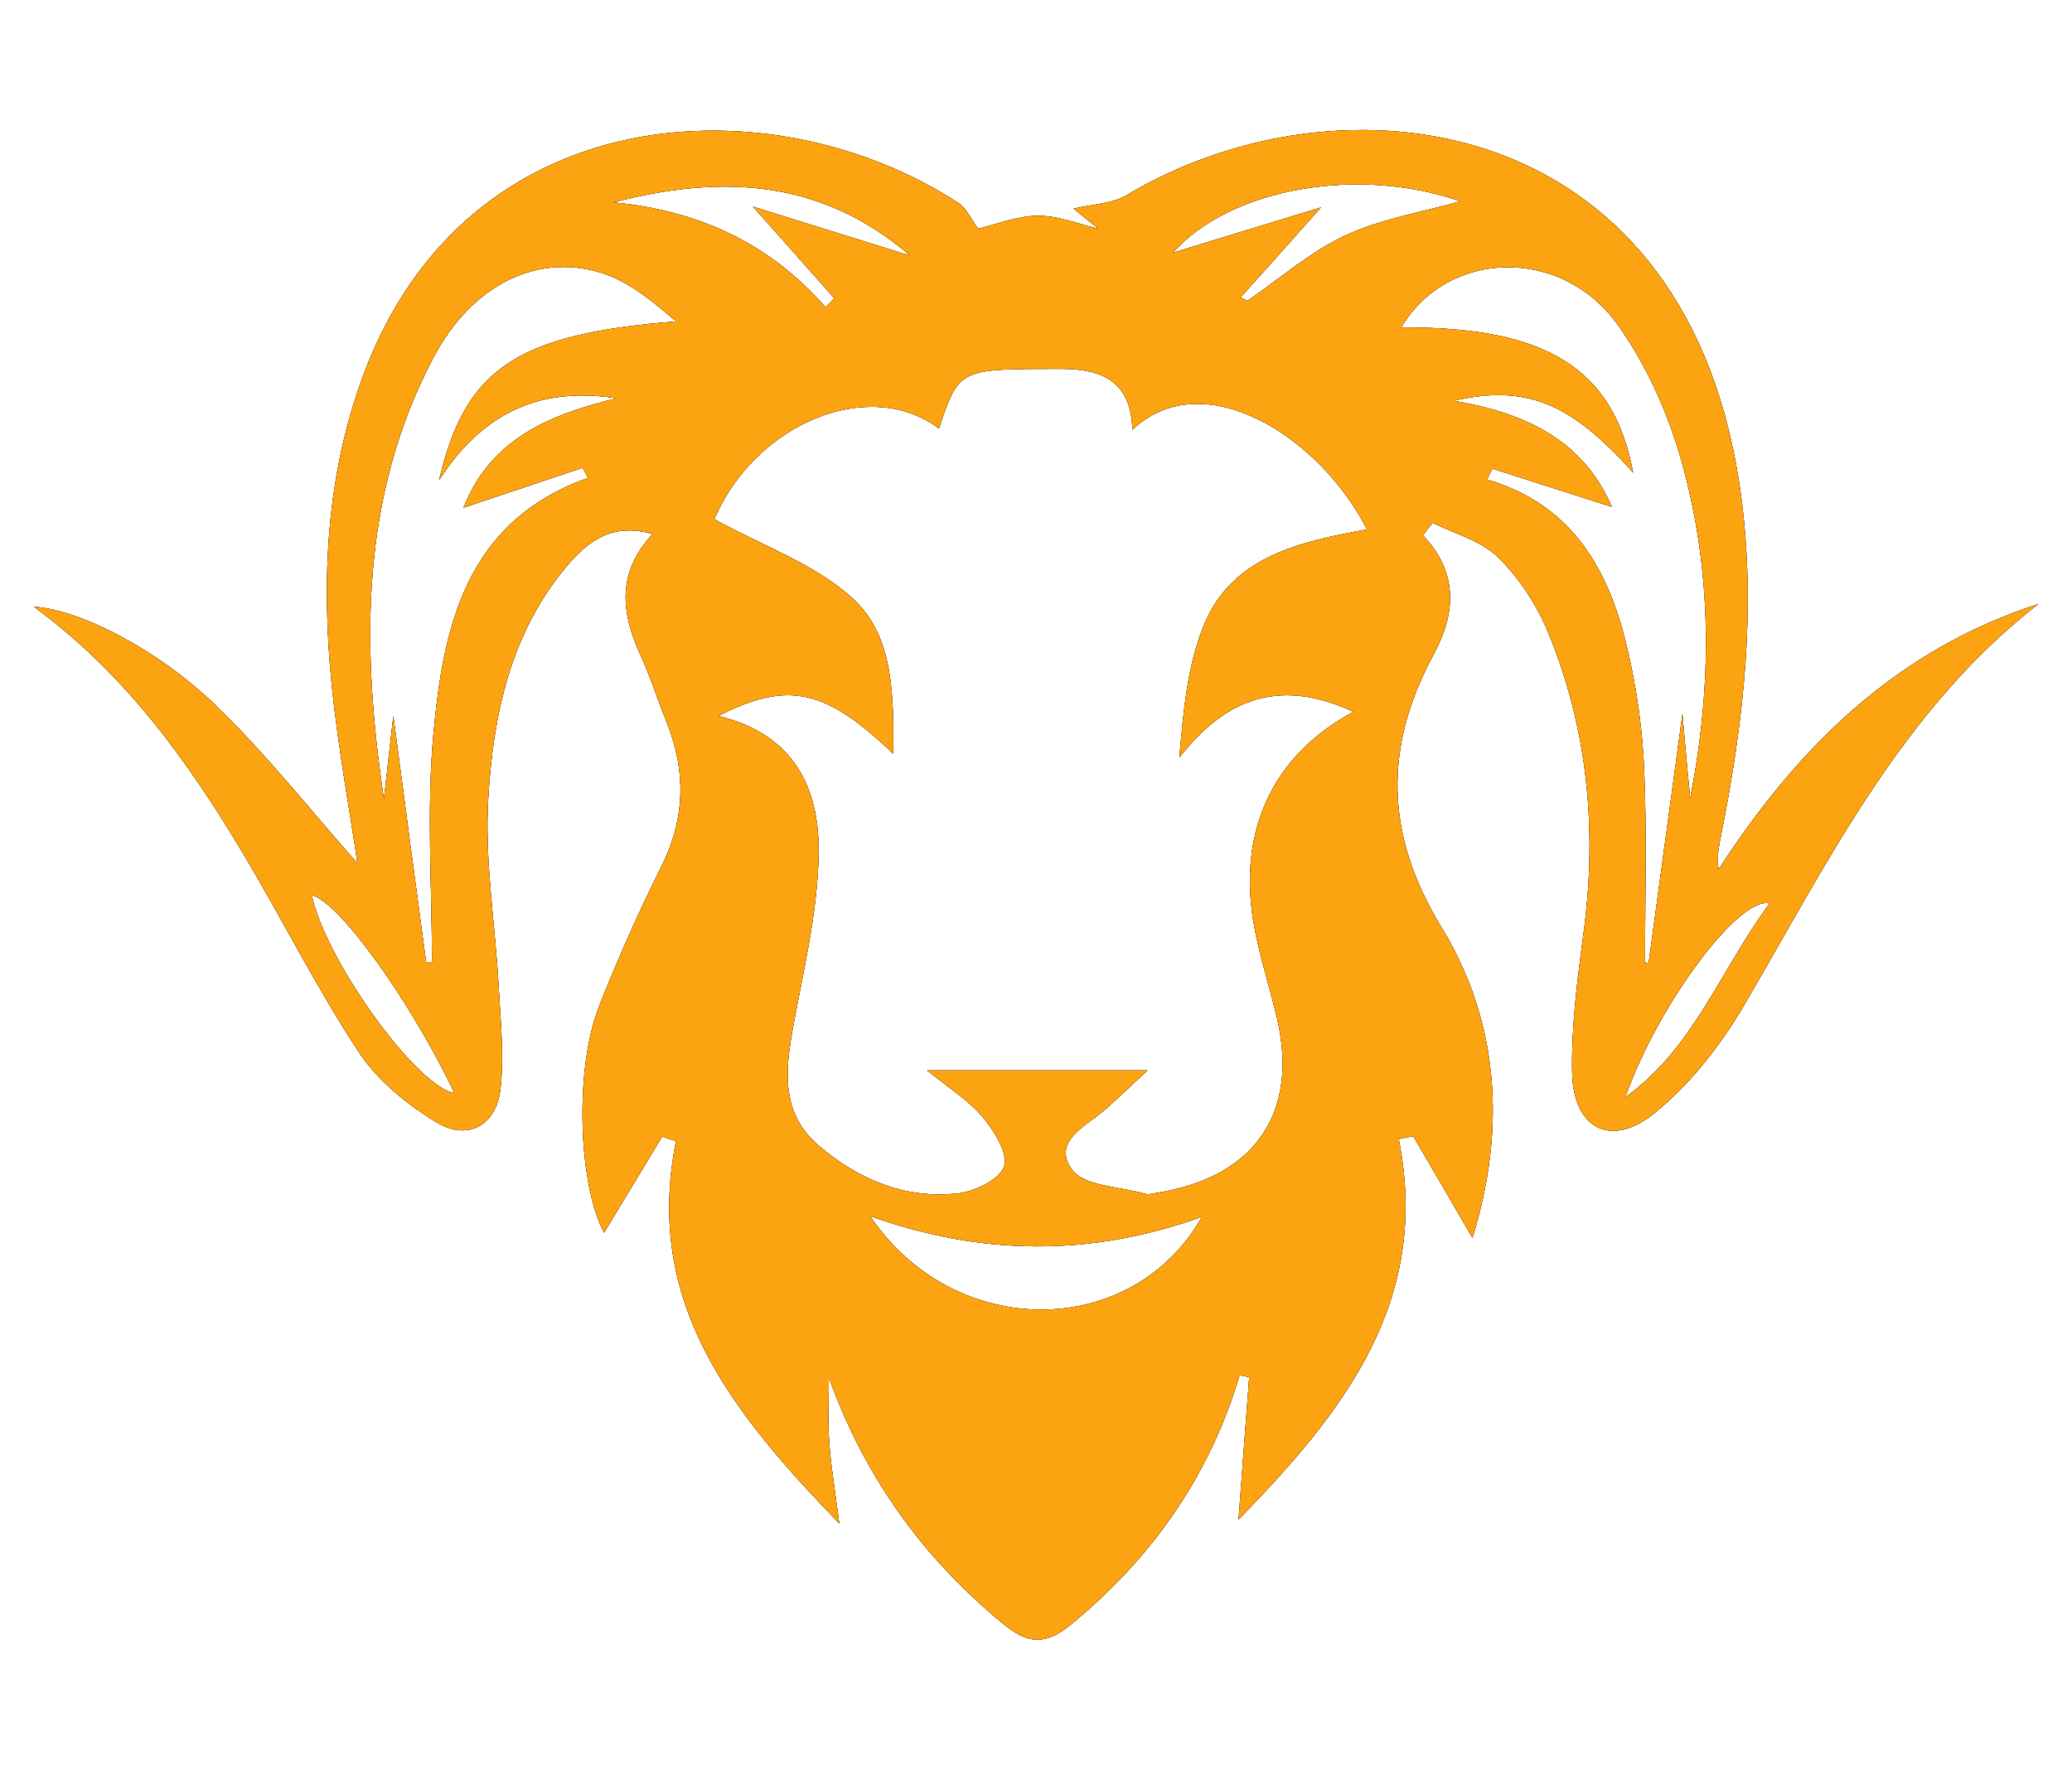
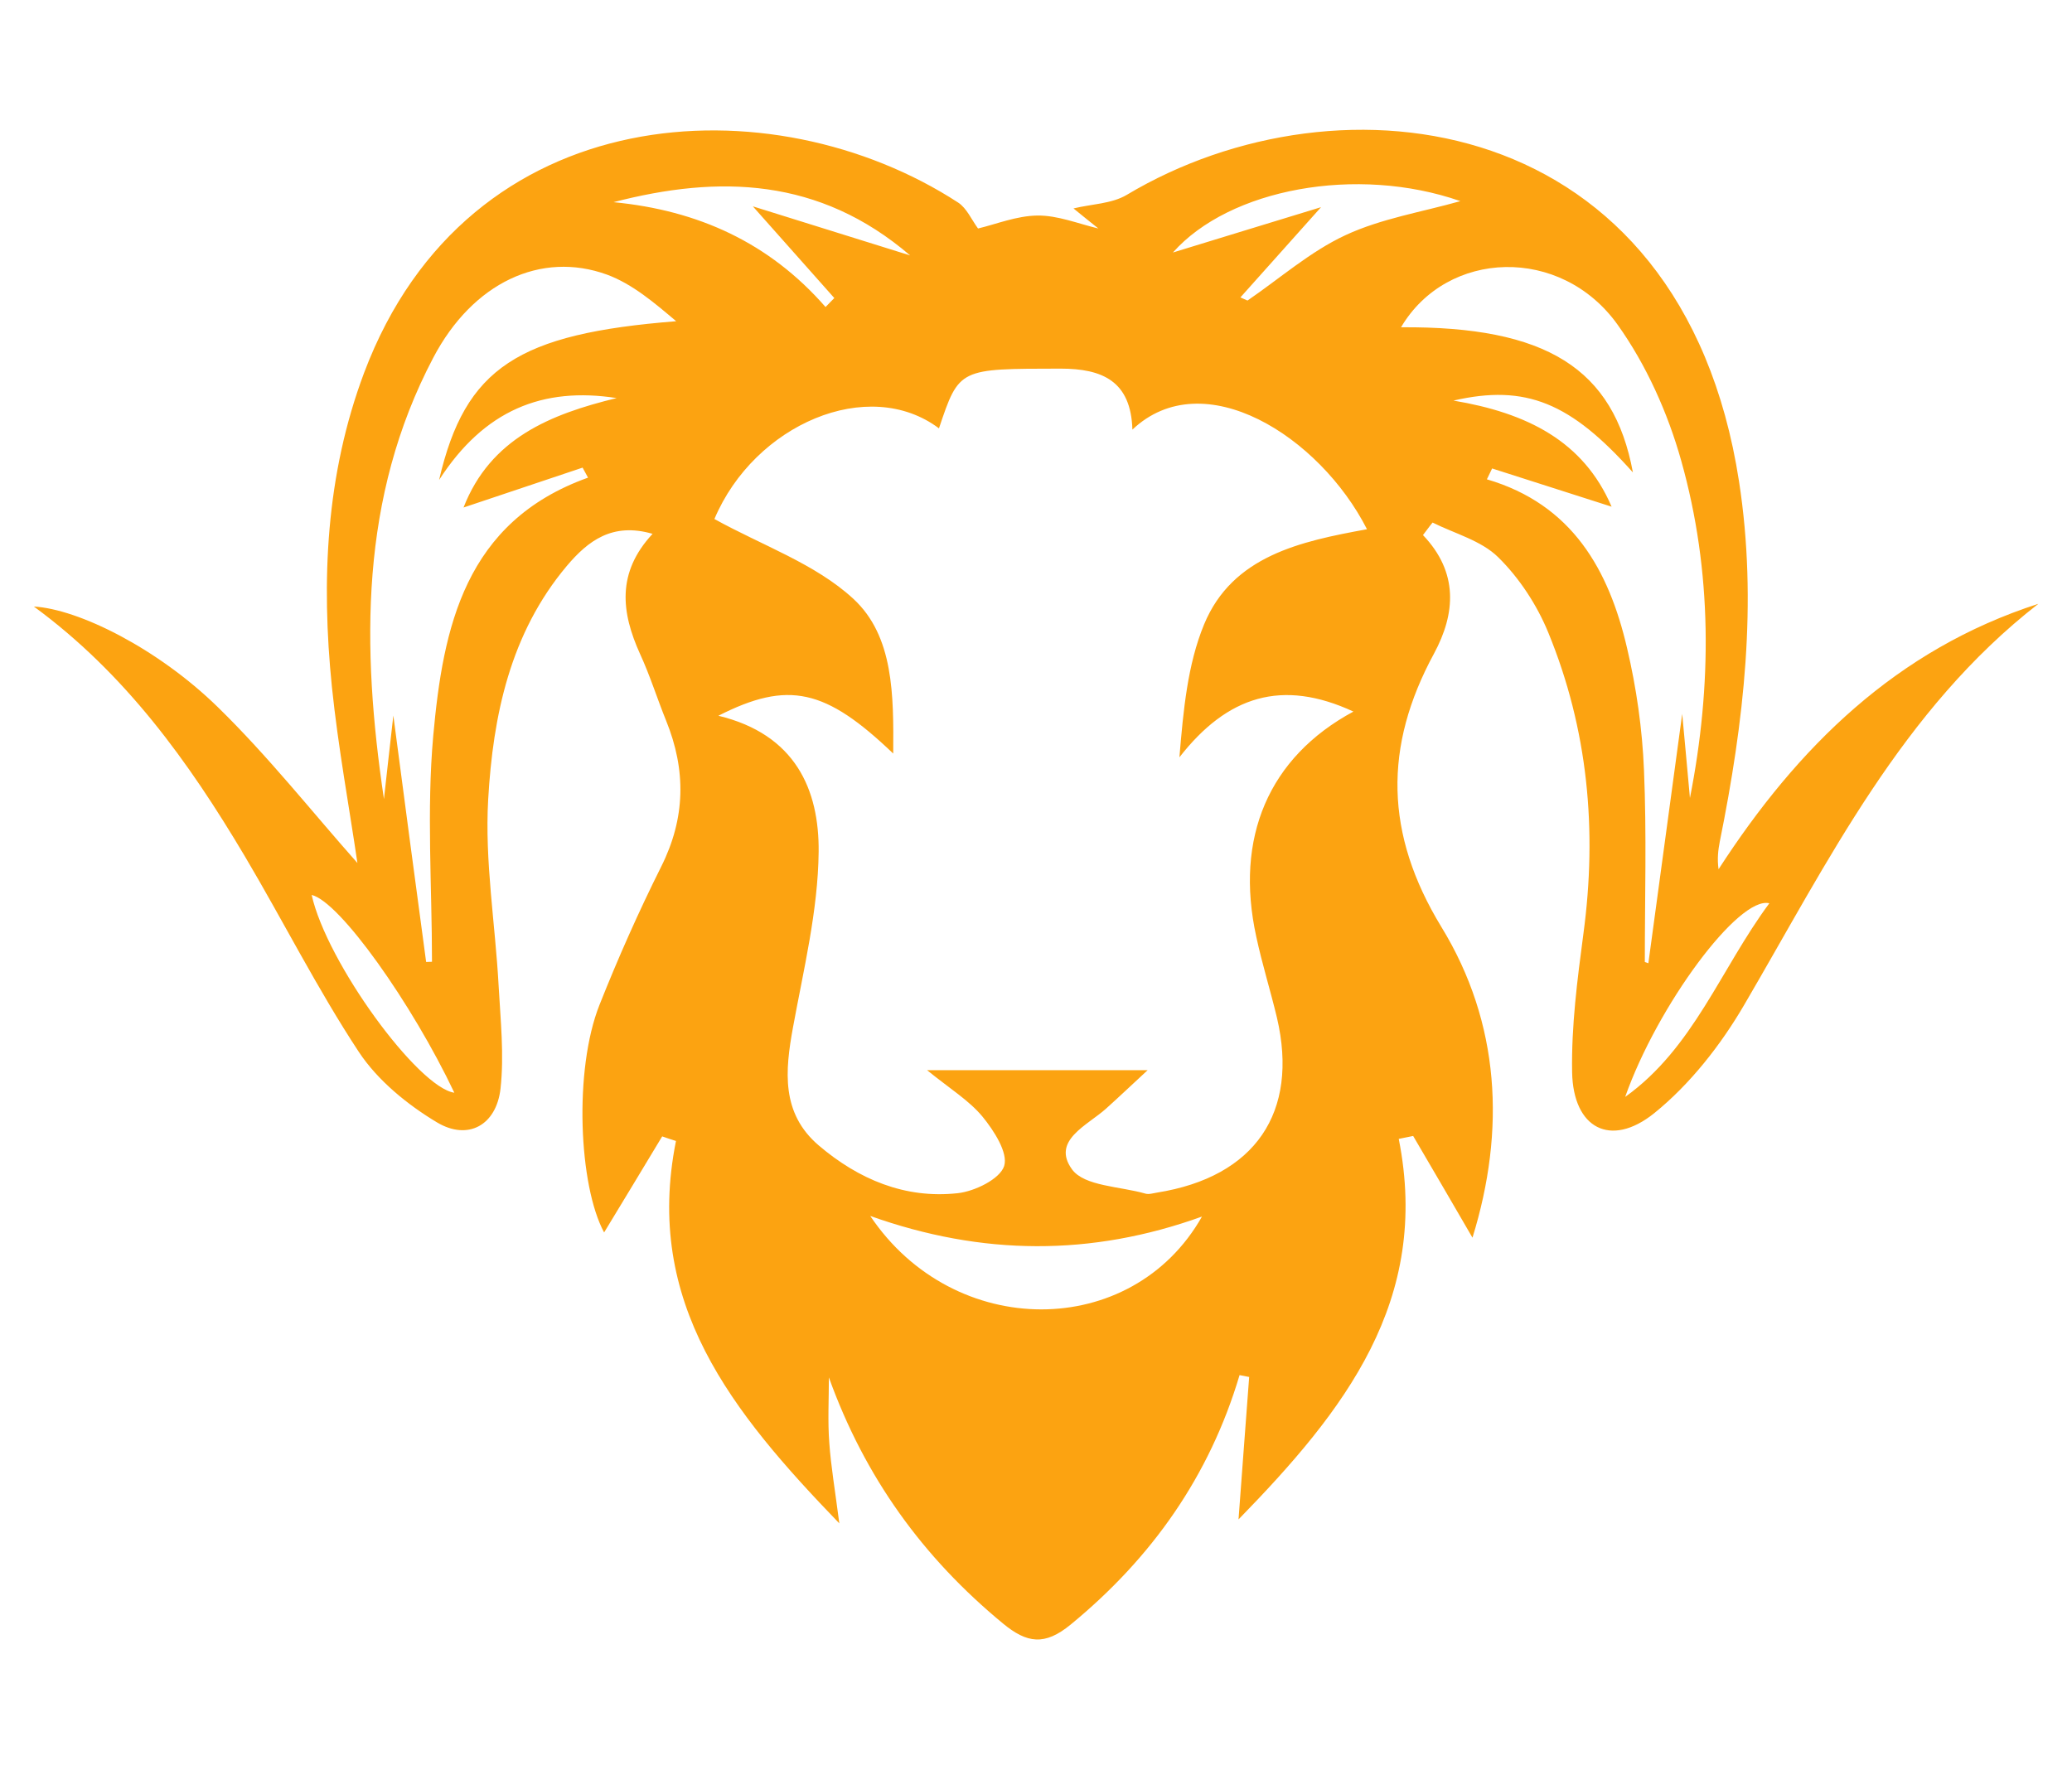
<svg xmlns="http://www.w3.org/2000/svg" version="1.1" id="Camada_1" x="0px" y="0px" viewBox="0 0 991.9 847.2" style="enable-background:new 0 0 991.9 847.2;" xml:space="preserve">
  <style type="text/css">
- 	.st0{fill:#383838;}
- 	.st1{fill:#FCA311;}
+ 	.st0{fill:#FCA311;}
</style>
  <g>
    <g>
-       <path d="M681.2,256.3c17.1,17.9,15.6,37.6,5.3,56.7c-24.2,44.6-23.6,86.4,3.5,130.9c28.2,46.1,30.8,97.4,14.9,148.8    c-9.2-15.9-18.8-32.3-28.4-48.7c-2.3,0.5-4.6,0.9-6.9,1.4c15.4,77.5-25.9,130.1-76.7,182.2c1.8-24.7,3.5-46.5,5.1-68.2    c-1.5-0.3-3.1-0.6-4.6-0.9c-14.4,48.4-42,87.5-80.8,119.4c-12.5,10.3-21,9-32.5-0.5c-38.3-31.6-66.1-70-83.3-117.8    c0,10.5-0.6,21,0.2,31.4c0.8,11.2,2.7,22.3,4.8,38.5c-51.6-53.5-93.7-105.6-78.2-183.1c-2.2-0.7-4.4-1.4-6.6-2.2    c-9.5,15.8-19,31.5-27.8,46c-12.1-22.3-14.6-77.8-2.2-109c8.9-22.4,18.7-44.5,29.5-66.1c11.7-23.3,12-46.2,2.4-69.9    c-4.3-10.6-7.7-21.6-12.5-32c-9-19.9-11.3-38.9,6-57.5c-19.3-5.6-30.9,3.4-41,15.3c-27.2,32.3-35.4,71.8-37.7,111.9    c-1.7,29.6,3.4,59.5,5,89.2c0.9,16.4,2.7,33.1,0.9,49.3c-2,17.4-15.5,25-30.4,16.1c-14.2-8.5-28.4-20.1-37.4-33.7    c-19.9-30.2-36.2-62.7-54.7-93.9c-26.8-45.1-57.1-87.3-100.9-119.4c21.6,1.3,59.3,20.1,88,48.1c24.3,23.7,45.4,50.5,66.9,74.7    c-3.9-26.6-9.2-55.3-12.2-84.2c-5.2-51.1-2.9-101.7,15.4-150.5C224.2,46.1,369.8,39.3,458.7,97.1c4.1,2.7,6.4,8.2,9.5,12.4    c8.5-2,18.5-6.1,28.5-6.2c9.7-0.1,19.4,3.9,29.1,6.2c-4-3.2-8-6.4-11.9-9.6c8.5-2.1,18.3-2.2,25.5-6.5    c102.3-61.1,265.6-40.8,293.1,137.2c9,58.1,2.3,115.4-9.2,172.4c-0.8,4.1-1.3,8.3-0.6,13.3c37.9-58.6,85.2-105.2,153.1-127.1    C910.5,340,875.3,412.3,835,481.2c-11.2,19.2-25.9,38-43.1,51.9c-20.9,16.8-38.8,7.2-39.3-19.6c-0.4-22.1,2.5-44.4,5.4-66.3    c6.7-49.6,2.2-97.9-16.8-144.2c-5.4-13.2-13.9-26.2-24-36.1c-8.1-8-20.8-11.3-31.4-16.6C684.3,252.2,682.8,254.3,681.2,256.3z     M343.9,342.8c36.9,8.9,48.3,35.4,48,65.2c-0.3,28.1-7.2,56.2-12.3,84.1c-3.8,20.8-5.7,41,12.3,56.4c19,16.2,41.3,25.7,66.6,22.9    c8.2-0.9,20.2-6.8,22.2-13c2-6.3-4.9-17-10.4-23.7c-6.4-7.7-15.4-13.2-26.5-22.2c37.7,0,70.1,0,105.6,0    c-8.1,7.5-13.9,13-19.9,18.4c-9,8.1-26.3,15.3-16.3,29.1c5.9,8.1,23,8.1,35.1,11.6c1.7,0.5,3.8-0.2,5.7-0.5    c46.8-7.5,67.9-38.3,57.3-83.7c-3.1-13-7.1-25.7-9.9-38.8c-10.4-47.4,5.9-85.9,46.5-107.8c-34.1-15.8-60.3-7.6-83.3,21.9    c1.9-22.7,3.9-44.4,11.8-63.6c13.6-32.9,46.2-39.8,78-45.6c-22.7-44.6-78.4-79.8-112.3-47.7c-0.7-23.2-14.3-29.2-34.4-29.2    c-48.5,0.1-48.5-0.4-58.2,28.6c-33.7-25.3-88.3-2-107.5,43.4c22.7,12.6,48.3,21.4,66.5,38.2c19.4,17.9,19.3,46.2,19.1,74.1    C395.2,329.9,377.4,325.8,343.9,342.8z M809.1,382.2c10.6-53.8,10.8-108.4-4.2-161.6c-6.4-22.8-16.7-45.8-30.4-65    c-27.1-38-81.7-36.1-103.7,1.2c69.5-0.5,101.8,19.7,111,69.5c-29.7-33.3-51.2-42.4-85.9-34.4c35.1,5.9,62.2,19.3,75.7,50.8    c-20.1-6.4-38.7-12.4-57.2-18.3c-0.8,1.7-1.7,3.5-2.5,5.2c40.9,12,58.4,43.4,67.1,80.8c4.5,19.1,7.3,38.8,8.1,58.4    c1.3,30.6,0.4,61.3,0.4,91.9c0.6,0.2,1.1,0.4,1.7,0.6c5.3-38.8,10.5-77.6,16.2-119.4C806.7,357.3,807.9,369.7,809.1,382.2z     M204,460.7c0.9,0,1.8-0.1,2.8-0.1c0-36.1-2.6-72.4,0.6-108.2c4.7-51.9,15.1-102.5,74.1-123.6c-0.9-1.6-1.7-3.2-2.6-4.8    c-19,6.4-37.9,12.7-57,19.1c12.9-33.1,41.6-44.7,73.3-52.4c-35.3-5.5-63.4,5.7-85,39.2c12.5-54,38-70,113.5-76    c-10.3-8.7-20.9-17.8-33.1-22.3c-31.6-11.5-64.3,3.8-83.2,39.8c-35.2,66.9-34.4,138.6-23.6,211.3c1.4-12.9,2.9-25.7,4.5-40    C193.6,383.3,198.8,422,204,460.7z M416.6,582.3c40.1,59.7,125.3,59.5,158.8,0.3C522.4,601.7,470.3,601.4,416.6,582.3z     M593.8,142.5c1.1,0.5,2.3,1,3.4,1.5c15.5-10.6,30.1-23.5,46.9-31.3c17.2-8,36.7-11.1,55-16.3c-49.6-17.3-110.6-5.9-137.6,24.6    c21.4-6.6,44.5-13.6,70.9-21.7C617.3,116.3,605.6,129.4,593.8,142.5z M293.7,96.9c40.5,3.9,74.6,19.4,101.5,50.2    c1.4-1.4,2.8-2.9,4.2-4.3c-12-13.5-24-27-39-43.9c26.6,8.3,50,15.6,75.3,23.5C392.3,85.1,344.2,83.8,293.7,96.9z M149.2,428.6    c7.2,32.4,50.9,92.2,68.3,94.7C197.3,480.7,162.7,431.8,149.2,428.6z M778.1,525.3c32.7-23.4,45.6-61.1,69-92.7    C832.4,428.9,793.4,481.6,778.1,525.3z" />
-     </g>
-     <g>
-       <path class="st0" d="M681.2,256.3c17.1,17.9,15.6,37.6,5.3,56.7c-24.2,44.6-23.6,86.4,3.5,130.9c28.2,46.1,30.8,97.4,14.9,148.8    c-9.2-15.9-18.8-32.3-28.4-48.7c-2.3,0.5-4.6,0.9-6.9,1.4c15.4,77.5-25.9,130.1-76.7,182.2c1.8-24.7,3.5-46.5,5.1-68.2    c-1.5-0.3-3.1-0.6-4.6-0.9c-14.4,48.4-42,87.5-80.8,119.4c-12.5,10.3-21,9-32.5-0.5c-38.3-31.6-66.1-70-83.3-117.8    c0,10.5-0.6,21,0.2,31.4c0.8,11.2,2.7,22.3,4.8,38.5c-51.6-53.5-93.7-105.6-78.2-183.1c-2.2-0.7-4.4-1.4-6.6-2.2    c-9.5,15.8-19,31.5-27.8,46c-12.1-22.3-14.6-77.8-2.2-109c8.9-22.4,18.7-44.5,29.5-66.1c11.7-23.3,12-46.2,2.4-69.9    c-4.3-10.6-7.7-21.6-12.5-32c-9-19.9-11.3-38.9,6-57.5c-19.3-5.6-30.9,3.4-41,15.3c-27.2,32.3-35.4,71.8-37.7,111.9    c-1.7,29.6,3.4,59.5,5,89.2c0.9,16.4,2.7,33.1,0.9,49.3c-2,17.4-15.5,25-30.4,16.1c-14.2-8.5-28.4-20.1-37.4-33.7    c-19.9-30.2-36.2-62.7-54.7-93.9c-26.8-45.1-57.1-87.3-100.9-119.4c21.6,1.3,59.3,20.1,88,48.1c24.3,23.7,45.4,50.5,66.9,74.7    c-3.9-26.6-9.2-55.3-12.2-84.2c-5.2-51.1-2.9-101.7,15.4-150.5C224.2,46.1,369.8,39.3,458.7,97.1c4.1,2.7,6.4,8.2,9.5,12.4    c8.5-2,18.5-6.1,28.5-6.2c9.7-0.1,19.4,3.9,29.1,6.2c-4-3.2-8-6.4-11.9-9.6c8.5-2.1,18.3-2.2,25.5-6.5    c102.3-61.1,265.6-40.8,293.1,137.2c9,58.1,2.3,115.4-9.2,172.4c-0.8,4.1-1.3,8.3-0.6,13.3c37.9-58.6,85.2-105.2,153.1-127.1    C910.5,340,875.3,412.3,835,481.2c-11.2,19.2-25.9,38-43.1,51.9c-20.9,16.8-38.8,7.2-39.3-19.6c-0.4-22.1,2.5-44.4,5.4-66.3    c6.7-49.6,2.2-97.9-16.8-144.2c-5.4-13.2-13.9-26.2-24-36.1c-8.1-8-20.8-11.3-31.4-16.6C684.3,252.2,682.8,254.3,681.2,256.3z     M343.9,342.8c36.9,8.9,48.3,35.4,48,65.2c-0.3,28.1-7.2,56.2-12.3,84.1c-3.8,20.8-5.7,41,12.3,56.4c19,16.2,41.3,25.7,66.6,22.9    c8.2-0.9,20.2-6.8,22.2-13c2-6.3-4.9-17-10.4-23.7c-6.4-7.7-15.4-13.2-26.5-22.2c37.7,0,70.1,0,105.6,0    c-8.1,7.5-13.9,13-19.9,18.4c-9,8.1-26.3,15.3-16.3,29.1c5.9,8.1,23,8.1,35.1,11.6c1.7,0.5,3.8-0.2,5.7-0.5    c46.8-7.5,67.9-38.3,57.3-83.7c-3.1-13-7.1-25.7-9.9-38.8c-10.4-47.4,5.9-85.9,46.5-107.8c-34.1-15.8-60.3-7.6-83.3,21.9    c1.9-22.7,3.9-44.4,11.8-63.6c13.6-32.9,46.2-39.8,78-45.6c-22.7-44.6-78.4-79.8-112.3-47.7c-0.7-23.2-14.3-29.2-34.4-29.2    c-48.5,0.1-48.5-0.4-58.2,28.6c-33.7-25.3-88.3-2-107.5,43.4c22.7,12.6,48.3,21.4,66.5,38.2c19.4,17.9,19.3,46.2,19.1,74.1    C395.2,329.9,377.4,325.8,343.9,342.8z M809.1,382.2c10.6-53.8,10.8-108.4-4.2-161.6c-6.4-22.8-16.7-45.8-30.4-65    c-27.1-38-81.7-36.1-103.7,1.2c69.5-0.5,101.8,19.7,111,69.5c-29.7-33.3-51.2-42.4-85.9-34.4c35.1,5.9,62.2,19.3,75.7,50.8    c-20.1-6.4-38.7-12.4-57.2-18.3c-0.8,1.7-1.7,3.5-2.5,5.2c40.9,12,58.4,43.4,67.1,80.8c4.5,19.1,7.3,38.8,8.1,58.4    c1.3,30.6,0.4,61.3,0.4,91.9c0.6,0.2,1.1,0.4,1.7,0.6c5.3-38.8,10.5-77.6,16.2-119.4C806.7,357.3,807.9,369.7,809.1,382.2z     M204,460.7c0.9,0,1.8-0.1,2.8-0.1c0-36.1-2.6-72.4,0.6-108.2c4.7-51.9,15.1-102.5,74.1-123.6c-0.9-1.6-1.7-3.2-2.6-4.8    c-19,6.4-37.9,12.7-57,19.1c12.9-33.1,41.6-44.7,73.3-52.4c-35.3-5.5-63.4,5.7-85,39.2c12.5-54,38-70,113.5-76    c-10.3-8.7-20.9-17.8-33.1-22.3c-31.6-11.5-64.3,3.8-83.2,39.8c-35.2,66.9-34.4,138.6-23.6,211.3c1.4-12.9,2.9-25.7,4.5-40    C193.6,383.3,198.8,422,204,460.7z M416.6,582.3c40.1,59.7,125.3,59.5,158.8,0.3C522.4,601.7,470.3,601.4,416.6,582.3z     M593.8,142.5c1.1,0.5,2.3,1,3.4,1.5c15.5-10.6,30.1-23.5,46.9-31.3c17.2-8,36.7-11.1,55-16.3c-49.6-17.3-110.6-5.9-137.6,24.6    c21.4-6.6,44.5-13.6,70.9-21.7C617.3,116.3,605.6,129.4,593.8,142.5z M293.7,96.9c40.5,3.9,74.6,19.4,101.5,50.2    c1.4-1.4,2.8-2.9,4.2-4.3c-12-13.5-24-27-39-43.9c26.6,8.3,50,15.6,75.3,23.5C392.3,85.1,344.2,83.8,293.7,96.9z M149.2,428.6    c7.2,32.4,50.9,92.2,68.3,94.7C197.3,480.7,162.7,431.8,149.2,428.6z M778.1,525.3c32.7-23.4,45.6-61.1,69-92.7    C832.4,428.9,793.4,481.6,778.1,525.3z" />
-     </g>
-     <g>
-       <path class="st1" d="M681.2,256.3c17.1,17.9,15.6,37.6,5.3,56.7c-24.2,44.6-23.6,86.4,3.5,130.9c28.2,46.1,30.8,97.4,14.9,148.8    c-9.2-15.9-18.8-32.3-28.4-48.7c-2.3,0.5-4.6,0.9-6.9,1.4c15.4,77.5-25.9,130.1-76.7,182.2c1.8-24.7,3.5-46.5,5.1-68.2    c-1.5-0.3-3.1-0.6-4.6-0.9c-14.4,48.4-42,87.5-80.8,119.4c-12.5,10.3-21,9-32.5-0.5c-38.3-31.6-66.1-70-83.3-117.8    c0,10.5-0.6,21,0.2,31.4c0.8,11.2,2.7,22.3,4.8,38.5c-51.6-53.5-93.7-105.6-78.2-183.1c-2.2-0.7-4.4-1.4-6.6-2.2    c-9.5,15.8-19,31.5-27.8,46c-12.1-22.3-14.6-77.8-2.2-109c8.9-22.4,18.7-44.5,29.5-66.1c11.7-23.3,12-46.2,2.4-69.9    c-4.3-10.6-7.7-21.6-12.5-32c-9-19.9-11.3-38.9,6-57.5c-19.3-5.6-30.9,3.4-41,15.3c-27.2,32.3-35.4,71.8-37.7,111.9    c-1.7,29.6,3.4,59.5,5,89.2c0.9,16.4,2.7,33.1,0.9,49.3c-2,17.4-15.5,25-30.4,16.1c-14.2-8.5-28.4-20.1-37.4-33.7    c-19.9-30.2-36.2-62.7-54.7-93.9c-26.8-45.1-57.1-87.3-100.9-119.4c21.6,1.3,59.3,20.1,88,48.1c24.3,23.7,45.4,50.5,66.9,74.7    c-3.9-26.6-9.2-55.3-12.2-84.2c-5.2-51.1-2.9-101.7,15.4-150.5C224.2,46.1,369.8,39.3,458.7,97.1c4.1,2.7,6.4,8.2,9.5,12.4    c8.5-2,18.5-6.1,28.5-6.2c9.7-0.1,19.4,3.9,29.1,6.2c-4-3.2-8-6.4-11.9-9.6c8.5-2.1,18.3-2.2,25.5-6.5    c102.3-61.1,265.6-40.8,293.1,137.2c9,58.1,2.3,115.4-9.2,172.4c-0.8,4.1-1.3,8.3-0.6,13.3c37.9-58.6,85.2-105.2,153.1-127.1    C910.5,340,875.3,412.3,835,481.2c-11.2,19.2-25.9,38-43.1,51.9c-20.9,16.8-38.8,7.2-39.3-19.6c-0.4-22.1,2.5-44.4,5.4-66.3    c6.7-49.6,2.2-97.9-16.8-144.2c-5.4-13.2-13.9-26.2-24-36.1c-8.1-8-20.8-11.3-31.4-16.6C684.3,252.2,682.8,254.3,681.2,256.3z     M343.9,342.8c36.9,8.9,48.3,35.4,48,65.2c-0.3,28.1-7.2,56.2-12.3,84.1c-3.8,20.8-5.7,41,12.3,56.4c19,16.2,41.3,25.7,66.6,22.9    c8.2-0.9,20.2-6.8,22.2-13c2-6.3-4.9-17-10.4-23.7c-6.4-7.7-15.4-13.2-26.5-22.2c37.7,0,70.1,0,105.6,0    c-8.1,7.5-13.9,13-19.9,18.4c-9,8.1-26.3,15.3-16.3,29.1c5.9,8.1,23,8.1,35.1,11.6c1.7,0.5,3.8-0.2,5.7-0.5    c46.8-7.5,67.9-38.3,57.3-83.7c-3.1-13-7.1-25.7-9.9-38.8c-10.4-47.4,5.9-85.9,46.5-107.8c-34.1-15.8-60.3-7.6-83.3,21.9    c1.9-22.7,3.9-44.4,11.8-63.6c13.6-32.9,46.2-39.8,78-45.6c-22.7-44.6-78.4-79.8-112.3-47.7c-0.7-23.2-14.3-29.2-34.4-29.2    c-48.5,0.1-48.5-0.4-58.2,28.6c-33.7-25.3-88.3-2-107.5,43.4c22.7,12.6,48.3,21.4,66.5,38.2c19.4,17.9,19.3,46.2,19.1,74.1    C395.2,329.9,377.4,325.8,343.9,342.8z M809.1,382.2c10.6-53.8,10.8-108.4-4.2-161.6c-6.4-22.8-16.7-45.8-30.4-65    c-27.1-38-81.7-36.1-103.7,1.2c69.5-0.5,101.8,19.7,111,69.5c-29.7-33.3-51.2-42.4-85.9-34.4c35.1,5.9,62.2,19.3,75.7,50.8    c-20.1-6.4-38.7-12.4-57.2-18.3c-0.8,1.7-1.7,3.5-2.5,5.2c40.9,12,58.4,43.4,67.1,80.8c4.5,19.1,7.3,38.8,8.1,58.4    c1.3,30.6,0.4,61.3,0.4,91.9c0.6,0.2,1.1,0.4,1.7,0.6c5.3-38.8,10.5-77.6,16.2-119.4C806.7,357.3,807.9,369.7,809.1,382.2z     M204,460.7c0.9,0,1.8-0.1,2.8-0.1c0-36.1-2.6-72.4,0.6-108.2c4.7-51.9,15.1-102.5,74.1-123.6c-0.9-1.6-1.7-3.2-2.6-4.8    c-19,6.4-37.9,12.7-57,19.1c12.9-33.1,41.6-44.7,73.3-52.4c-35.3-5.5-63.4,5.7-85,39.2c12.5-54,38-70,113.5-76    c-10.3-8.7-20.9-17.8-33.1-22.3c-31.6-11.5-64.3,3.8-83.2,39.8c-35.2,66.9-34.4,138.6-23.6,211.3c1.4-12.9,2.9-25.7,4.5-40    C193.6,383.3,198.8,422,204,460.7z M416.6,582.3c40.1,59.7,125.3,59.5,158.8,0.3C522.4,601.7,470.3,601.4,416.6,582.3z     M593.8,142.5c1.1,0.5,2.3,1,3.4,1.5c15.5-10.6,30.1-23.5,46.9-31.3c17.2-8,36.7-11.1,55-16.3c-49.6-17.3-110.6-5.9-137.6,24.6    c21.4-6.6,44.5-13.6,70.9-21.7C617.3,116.3,605.6,129.4,593.8,142.5z M293.7,96.9c40.5,3.9,74.6,19.4,101.5,50.2    c1.4-1.4,2.8-2.9,4.2-4.3c-12-13.5-24-27-39-43.9c26.6,8.3,50,15.6,75.3,23.5C392.3,85.1,344.2,83.8,293.7,96.9z M149.2,428.6    c7.2,32.4,50.9,92.2,68.3,94.7C197.3,480.7,162.7,431.8,149.2,428.6z M778.1,525.3c32.7-23.4,45.6-61.1,69-92.7    C832.4,428.9,793.4,481.6,778.1,525.3z" />
+       <path class="st0" d="M681.2,256.2c17.1,17.9,15.6,37.6,5.3,56.7c-24.2,44.6-23.6,86.4,3.5,130.9c28.2,46.1,30.8,97.4,14.9,148.8    c-9.2-15.9-18.8-32.3-28.4-48.7c-2.3,0.5-4.6,0.9-6.9,1.4c15.4,77.5-25.9,130.1-76.7,182.2c1.8-24.7,3.5-46.5,5.1-68.2    c-1.5-0.3-3.1-0.6-4.6-0.9c-14.4,48.4-42,87.5-80.8,119.4c-12.5,10.3-21,9-32.5-0.5c-38.3-31.6-66.1-70-83.3-117.8    c0,10.5-0.6,21,0.2,31.4c0.8,11.2,2.7,22.3,4.8,38.5c-51.6-53.5-93.7-105.6-78.2-183.1c-2.2-0.7-4.4-1.4-6.6-2.2    c-9.5,15.8-19,31.5-27.8,46c-12.1-22.3-14.6-77.8-2.2-109c8.9-22.4,18.7-44.5,29.5-66.1c11.7-23.3,12-46.2,2.4-69.9    c-4.3-10.6-7.7-21.6-12.5-32c-9-19.9-11.3-38.9,6-57.5c-19.3-5.6-30.9,3.4-41,15.3c-27.2,32.3-35.4,71.8-37.7,111.9    c-1.7,29.6,3.4,59.5,5,89.2c0.9,16.4,2.7,33.1,0.9,49.3c-2,17.4-15.5,25-30.4,16.1c-14.2-8.5-28.4-20.1-37.4-33.7    c-19.9-30.2-36.2-62.7-54.7-93.9c-26.8-45.1-57.1-87.3-100.9-119.4c21.6,1.3,59.3,20.1,88,48.1c24.3,23.7,45.4,50.5,66.9,74.7    c-3.9-26.6-9.2-55.3-12.2-84.2c-5.2-51.1-2.9-101.7,15.4-150.5C224.2,46,369.8,39.2,458.7,97c4.1,2.7,6.4,8.2,9.5,12.4    c8.5-2,18.5-6.1,28.5-6.2c9.7-0.1,19.4,3.9,29.1,6.2c-4-3.2-8-6.4-11.9-9.6c8.5-2.1,18.3-2.2,25.5-6.5    C641.6,32.2,805,52.5,832.5,230.5c9,58.1,2.3,115.4-9.2,172.4c-0.8,4.1-1.3,8.3-0.6,13.3c37.9-58.6,85.2-105.2,153.1-127.1    c-65.3,50.8-100.5,123.1-140.8,192c-11.2,19.2-25.9,38-43.1,51.9c-20.9,16.8-38.8,7.2-39.3-19.6c-0.4-22.1,2.5-44.4,5.4-66.3    c6.7-49.6,2.2-97.9-16.8-144.2c-5.4-13.2-13.9-26.2-24-36.1c-8.1-8-20.8-11.3-31.4-16.6C684.2,252.1,682.8,254.2,681.2,256.2z     M343.9,342.7c36.9,8.9,48.3,35.4,48,65.2c-0.3,28.1-7.2,56.2-12.3,84.1c-3.8,20.8-5.7,41,12.3,56.4c19,16.2,41.3,25.7,66.6,22.9    c8.2-0.9,20.2-6.8,22.2-13c2-6.3-4.9-17-10.4-23.7c-6.4-7.7-15.4-13.2-26.5-22.2c37.7,0,70.1,0,105.6,0    c-8.1,7.5-13.9,13-19.9,18.4c-9,8.1-26.3,15.3-16.3,29.1c5.9,8.1,23,8.1,35.1,11.6c1.7,0.5,3.8-0.2,5.7-0.5    c46.8-7.5,67.9-38.3,57.3-83.7c-3.1-13-7.1-25.7-9.9-38.8c-10.4-47.4,5.9-85.9,46.5-107.8c-34.1-15.8-60.3-7.6-83.3,21.9    c1.9-22.7,3.9-44.4,11.8-63.6c13.6-32.9,46.2-39.8,78-45.6c-22.7-44.6-78.4-79.8-112.3-47.7c-0.7-23.2-14.3-29.2-34.4-29.2    c-48.5,0.1-48.5-0.4-58.2,28.6c-33.7-25.3-88.3-2-107.5,43.4c22.7,12.6,48.3,21.4,66.5,38.2c19.4,17.9,19.3,46.2,19.1,74.1    C395.2,329.8,377.4,325.7,343.9,342.7z M809,382.1c10.6-53.8,10.8-108.4-4.2-161.6c-6.4-22.8-16.7-45.8-30.4-65    c-27.1-38-81.7-36.1-103.7,1.2c69.5-0.5,101.8,19.7,111,69.5c-29.7-33.3-51.2-42.4-85.9-34.4c35.1,5.9,62.2,19.3,75.7,50.8    c-20.1-6.4-38.7-12.4-57.2-18.3c-0.8,1.7-1.7,3.5-2.5,5.2c40.9,12,58.4,43.4,67.1,80.8c4.5,19.1,7.3,38.8,8.1,58.4    c1.3,30.6,0.4,61.3,0.4,91.9c0.6,0.2,1.1,0.4,1.7,0.6c5.3-38.8,10.5-77.6,16.2-119.4C806.7,357.2,807.9,369.6,809,382.1z     M204,460.6c0.9,0,1.8-0.1,2.8-0.1c0-36.1-2.6-72.4,0.6-108.2c4.7-51.9,15.1-102.5,74.1-123.6c-0.9-1.6-1.7-3.2-2.6-4.8    c-19,6.4-37.9,12.7-57,19.1c12.9-33.1,41.6-44.7,73.3-52.4c-35.3-5.5-63.4,5.7-85,39.2c12.5-54,38-70,113.5-76    c-10.3-8.7-20.9-17.8-33.1-22.3c-31.6-11.5-64.3,3.8-83.2,39.8c-35.2,66.9-34.4,138.6-23.6,211.3c1.4-12.9,2.9-25.7,4.5-40    C193.6,383.2,198.8,421.9,204,460.6z M416.6,582.2c40.1,59.7,125.3,59.5,158.8,0.3C522.4,601.6,470.2,601.3,416.6,582.2z     M593.8,142.4c1.1,0.5,2.3,1,3.4,1.5c15.5-10.6,30.1-23.5,46.9-31.3c17.2-8,36.7-11.1,55-16.3c-49.6-17.3-110.6-5.9-137.6,24.6    c21.4-6.6,44.5-13.6,70.9-21.7C617.2,116.2,605.5,129.3,593.8,142.4z M293.7,96.8c40.5,3.9,74.6,19.4,101.5,50.2    c1.4-1.4,2.8-2.9,4.2-4.3c-12-13.5-24-27-39-43.9c26.6,8.3,50,15.6,75.3,23.5C392.2,85,344.2,83.7,293.7,96.8z M149.2,428.5    c7.2,32.4,50.9,92.2,68.3,94.7C197.3,480.6,162.7,431.7,149.2,428.5z M778,525.2c32.7-23.4,45.6-61.1,69-92.7    C832.4,428.8,793.4,481.5,778,525.2z" />
    </g>
  </g>
</svg>
